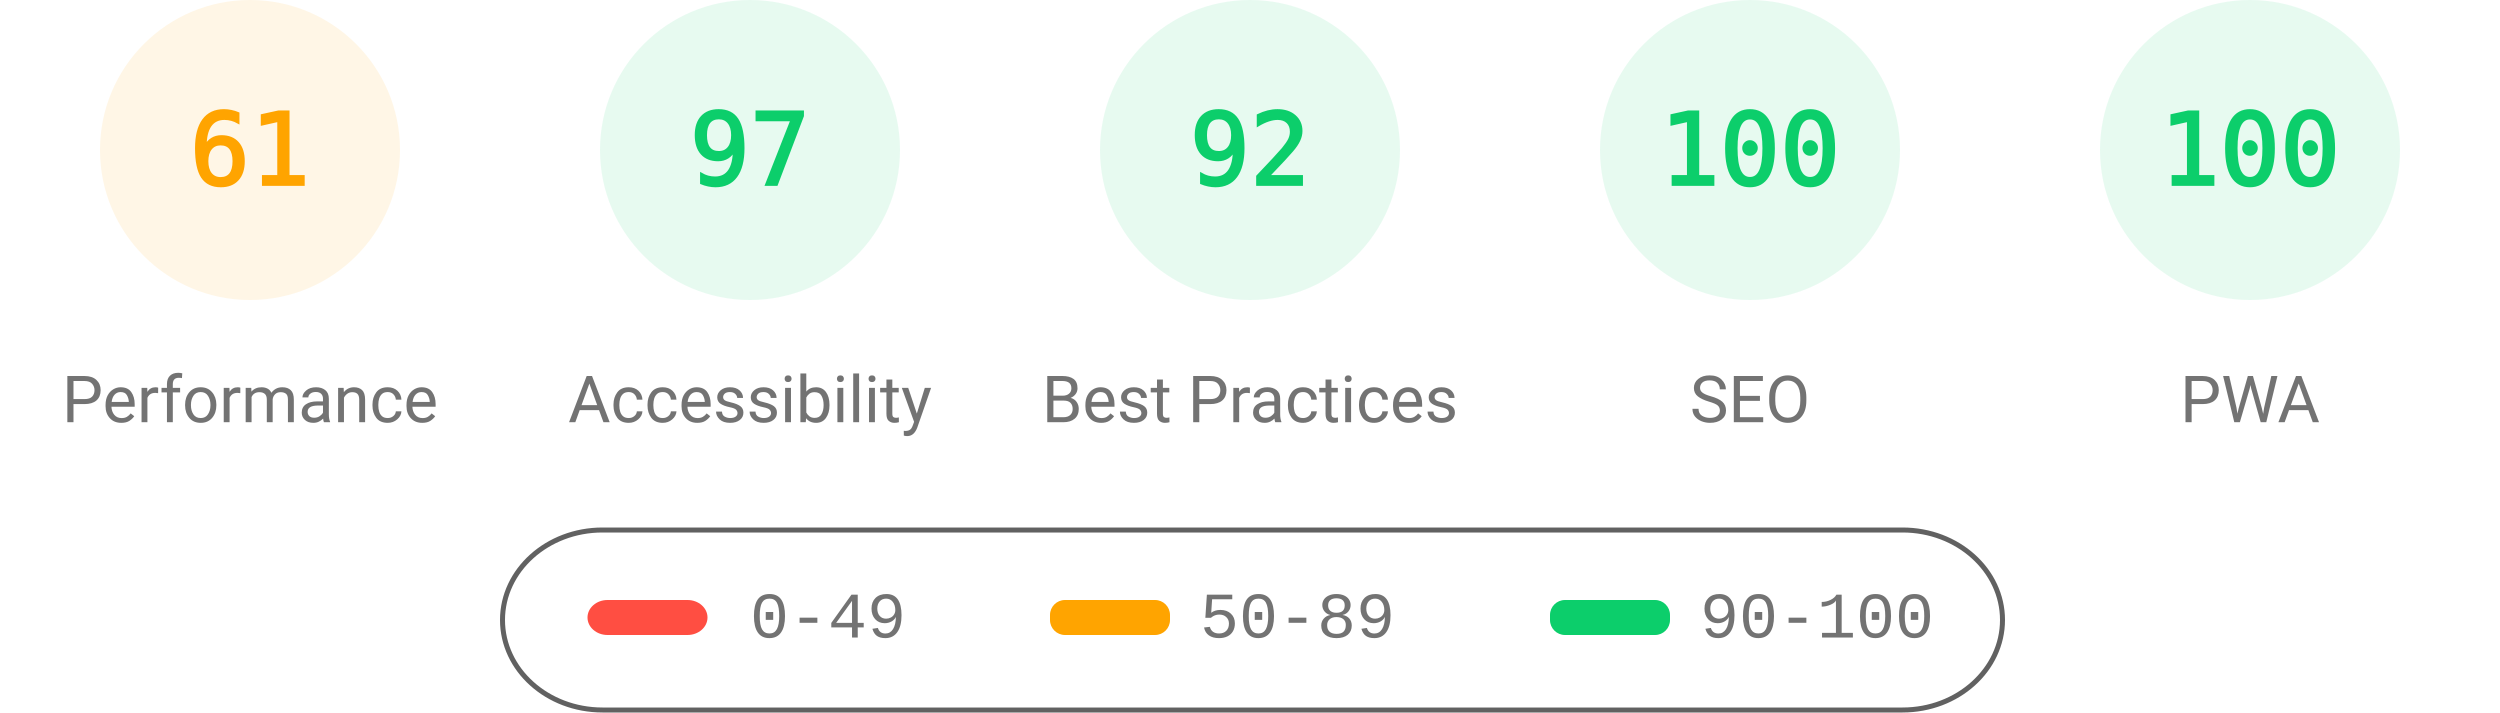
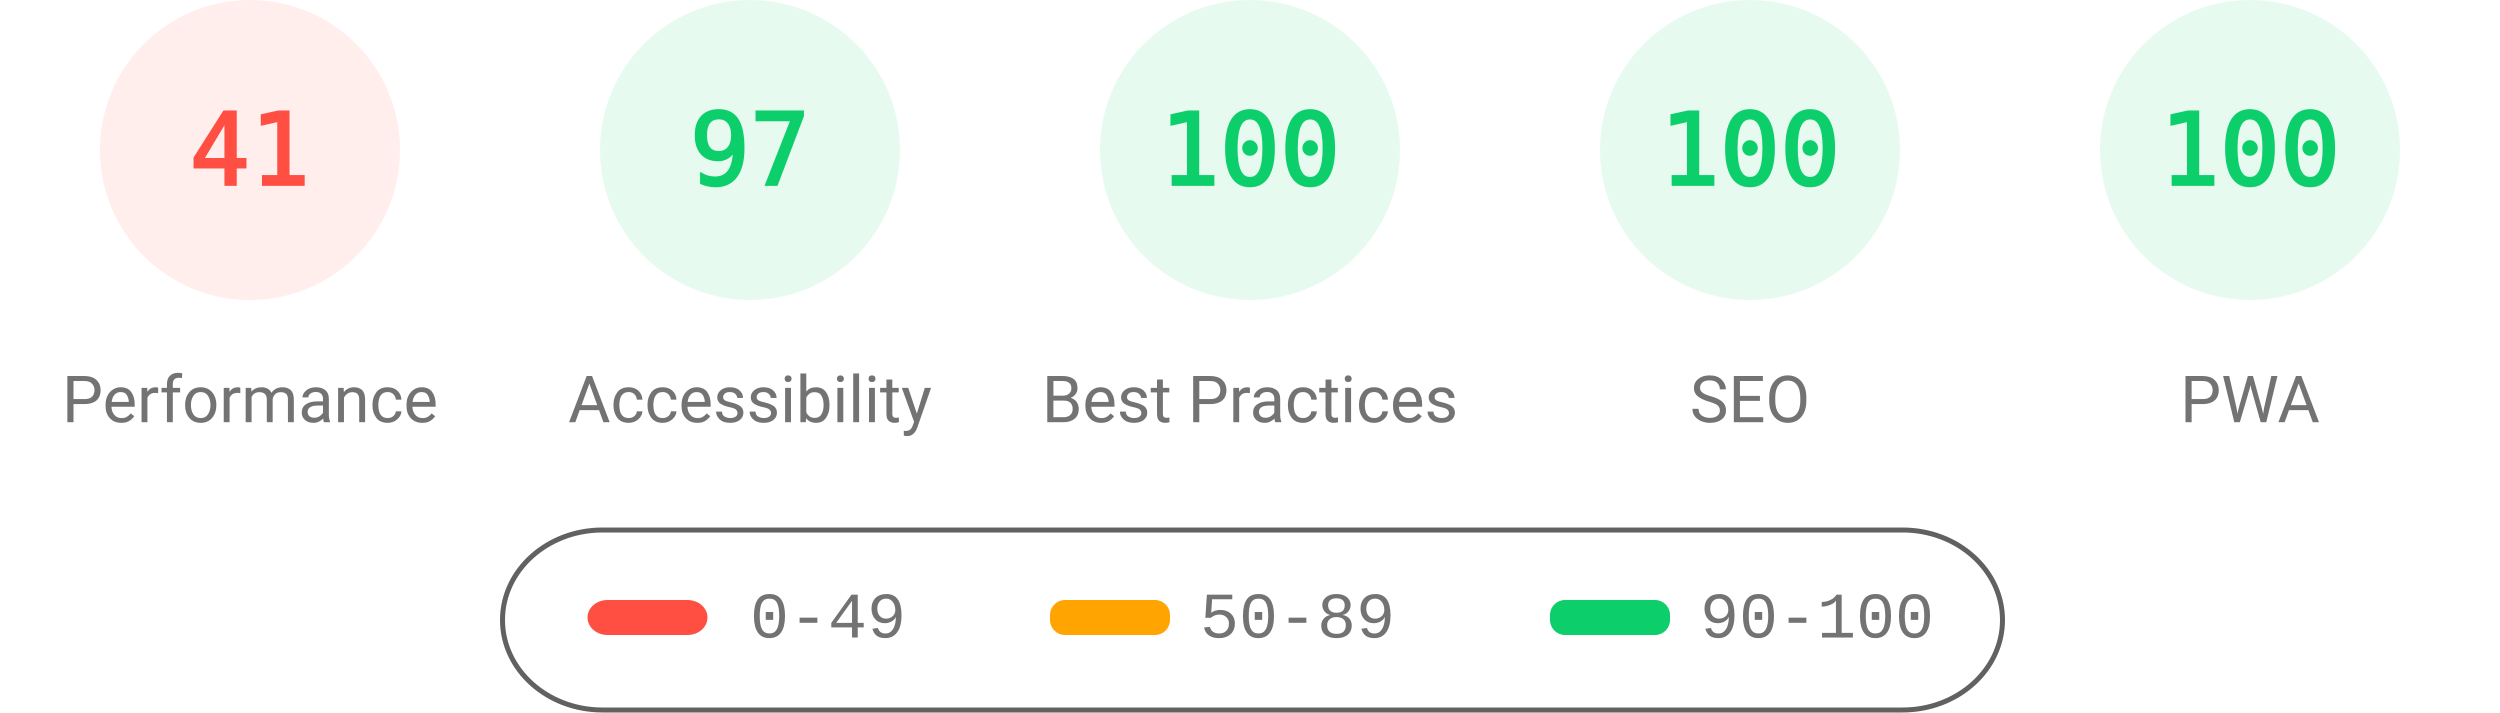
<svg xmlns="http://www.w3.org/2000/svg" fill="none" width="1000" height="285">
  <style>.gauge-base{opacity:.1}.gauge-arc{fill:none;animation-delay:250ms;stroke-linecap:round;transform:rotate(-90deg);transform-origin:100px 60px;animation:load-gauge 1s ease forwards}.guage-text{font-size:40px;font-family:monospace;text-align:center}.guage-red{color:#ff4e42;fill:#ff4e42;stroke:#ff4e42}.guage-orange{color:#ffa400;fill:#ffa400;stroke:#ffa400}.guage-green{color:#0cce6b;fill:#0cce6b;stroke:#0cce6b}.guage-undefined{color:#5c5c5c;fill:#5c5c5c;stroke:#5c5c5c}.guage-title{color:#737373;fill:#737373;stroke:none;font-size:26px;line-height:26px;font-family:Roboto,Halvetica,Arial,sans-serif}@keyframes load-gauge{from{stroke-dasharray:0 352.858}}</style>
-   <svg class="guage-div guage-perf guage-orange" viewBox="0 0 200 200" width="200" height="200">
+   <svg class="guage-div guage-perf guage-red" viewBox="0 0 200 200" width="200" height="200">
    <circle class="gauge-base" r="56" cx="100" cy="60" stroke-width="8" />
-     <circle class="gauge-arc guage-arc-1" r="56" cx="100" cy="60" stroke-width="8" style="stroke-dasharray:214.633,351.858" />
-     <text class="guage-text" x="100" y="60" alignment-baseline="central" dominant-baseline="central" text-anchor="middle">61</text>
+     <circle class="gauge-arc guage-arc-1" r="56" cx="100" cy="60" stroke-width="8" style="stroke-dasharray:144.262,351.858" />
+     <text class="guage-text" x="100" y="60" alignment-baseline="central" dominant-baseline="central" text-anchor="middle">41</text>
    <text class="guage-title" x="100" y="160" alignment-baseline="central" dominant-baseline="central" text-anchor="middle">Performance</text>
  </svg>
  <svg class="guage-div guage-acc guage-green" viewBox="0 0 200 200" width="200" height="200" x="200">
    <circle class="gauge-base" r="56" cx="100" cy="60" stroke-width="8" />
    <circle class="gauge-arc guage-arc-2" r="56" cx="100" cy="60" stroke-width="8" style="stroke-dasharray:341.302,351.858" />
    <text class="guage-text" x="100" y="60" alignment-baseline="central" dominant-baseline="central" text-anchor="middle">97</text>
    <text class="guage-title" x="100" y="160" alignment-baseline="central" dominant-baseline="central" text-anchor="middle">Accessibility</text>
  </svg>
  <svg class="guage-div guage-best guage-green" viewBox="0 0 200 200" width="200" height="200" x="400">
    <circle class="gauge-base" r="56" cx="100" cy="60" stroke-width="8" />
-     <circle class="gauge-arc guage-arc-3" r="56" cx="100" cy="60" stroke-width="8" style="stroke-dasharray:323.709,351.858" />
-     <text class="guage-text" x="100" y="60" alignment-baseline="central" dominant-baseline="central" text-anchor="middle">92</text>
+     <circle class="gauge-arc guage-arc-3" r="56" cx="100" cy="60" stroke-width="8" style="stroke-dasharray:351.858,351.858" />
+     <text class="guage-text" x="100" y="60" alignment-baseline="central" dominant-baseline="central" text-anchor="middle">100</text>
    <text class="guage-title" x="100" y="160" alignment-baseline="central" dominant-baseline="central" text-anchor="middle">Best Practices</text>
  </svg>
  <svg class="guage-div guage-seo guage-green" viewBox="0 0 200 200" width="200" height="200" x="600">
    <circle class="gauge-base" r="56" cx="100" cy="60" stroke-width="8" />
    <circle class="gauge-arc guage-arc-4" r="56" cx="100" cy="60" stroke-width="8" style="stroke-dasharray:351.858,351.858" />
    <text class="guage-text" x="100" y="60" alignment-baseline="central" dominant-baseline="central" text-anchor="middle">100</text>
    <text class="guage-title" x="100" y="160" alignment-baseline="central" dominant-baseline="central" text-anchor="middle">SEO</text>
  </svg>
  <svg class="guage-div guage-pwa guage-green" viewBox="0 0 200 200" width="200" height="200" x="800">
    <circle class="gauge-base" r="56" cx="100" cy="60" stroke-width="8" />
    <circle class="gauge-arc guage-arc-4" r="56" cx="100" cy="60" stroke-width="8" style="stroke-dasharray:351.858,351.858" />
    <text class="guage-text" x="100" y="60" alignment-baseline="central" dominant-baseline="central" text-anchor="middle">100</text>
    <text class="guage-title" x="100" y="160" alignment-baseline="central" dominant-baseline="central" text-anchor="middle">PWA</text>
  </svg>
  <svg width="604" height="76" x="200" y="210">
    <path fill="none" id="canvas_background" d="M-1-1h604v80H-1z" />
    <rect fill-opacity="0" stroke="#616161" stroke-width="2" rx="40" id="svg_2" height="72" width="600" y="2" x="1" fill="#000" />
    <rect stroke="#000" rx="8" id="svg_3" height="14" width="48" y="30" x="35" stroke-opacity="null" stroke-width="0" fill="#ff4e42" />
    <rect stroke="#000" rx="6" id="svg_4" height="14" width="48" y="30" x="220" stroke-opacity="null" stroke-width="0" fill="#ffa400" />
    <rect stroke="#000" rx="6" id="svg_5" height="14" width="48" y="30" x="420" stroke-opacity="null" stroke-width="0" fill="#0cce6b" />
    <text xml:space="preserve" text-anchor="start" font-family="'Courier New', Courier, monospace" font-size="26" id="svg_6" y="45" x="100" stroke-opacity="null" stroke-width="0" stroke="#000" fill="#737373">0-49</text>
    <text xml:space="preserve" text-anchor="start" font-family="'Courier New', Courier, monospace" font-size="26" id="svg_7" y="45" x="280" stroke-opacity="null" stroke-width="0" stroke="#000" fill="#737373">50-89</text>
    <text xml:space="preserve" text-anchor="start" font-family="'Courier New', Courier, monospace" font-size="26" id="svg_8" y="45" x="480" stroke-opacity="null" stroke-width="0" stroke="#000" fill="#737373">90-100</text>
  </svg>
</svg>
